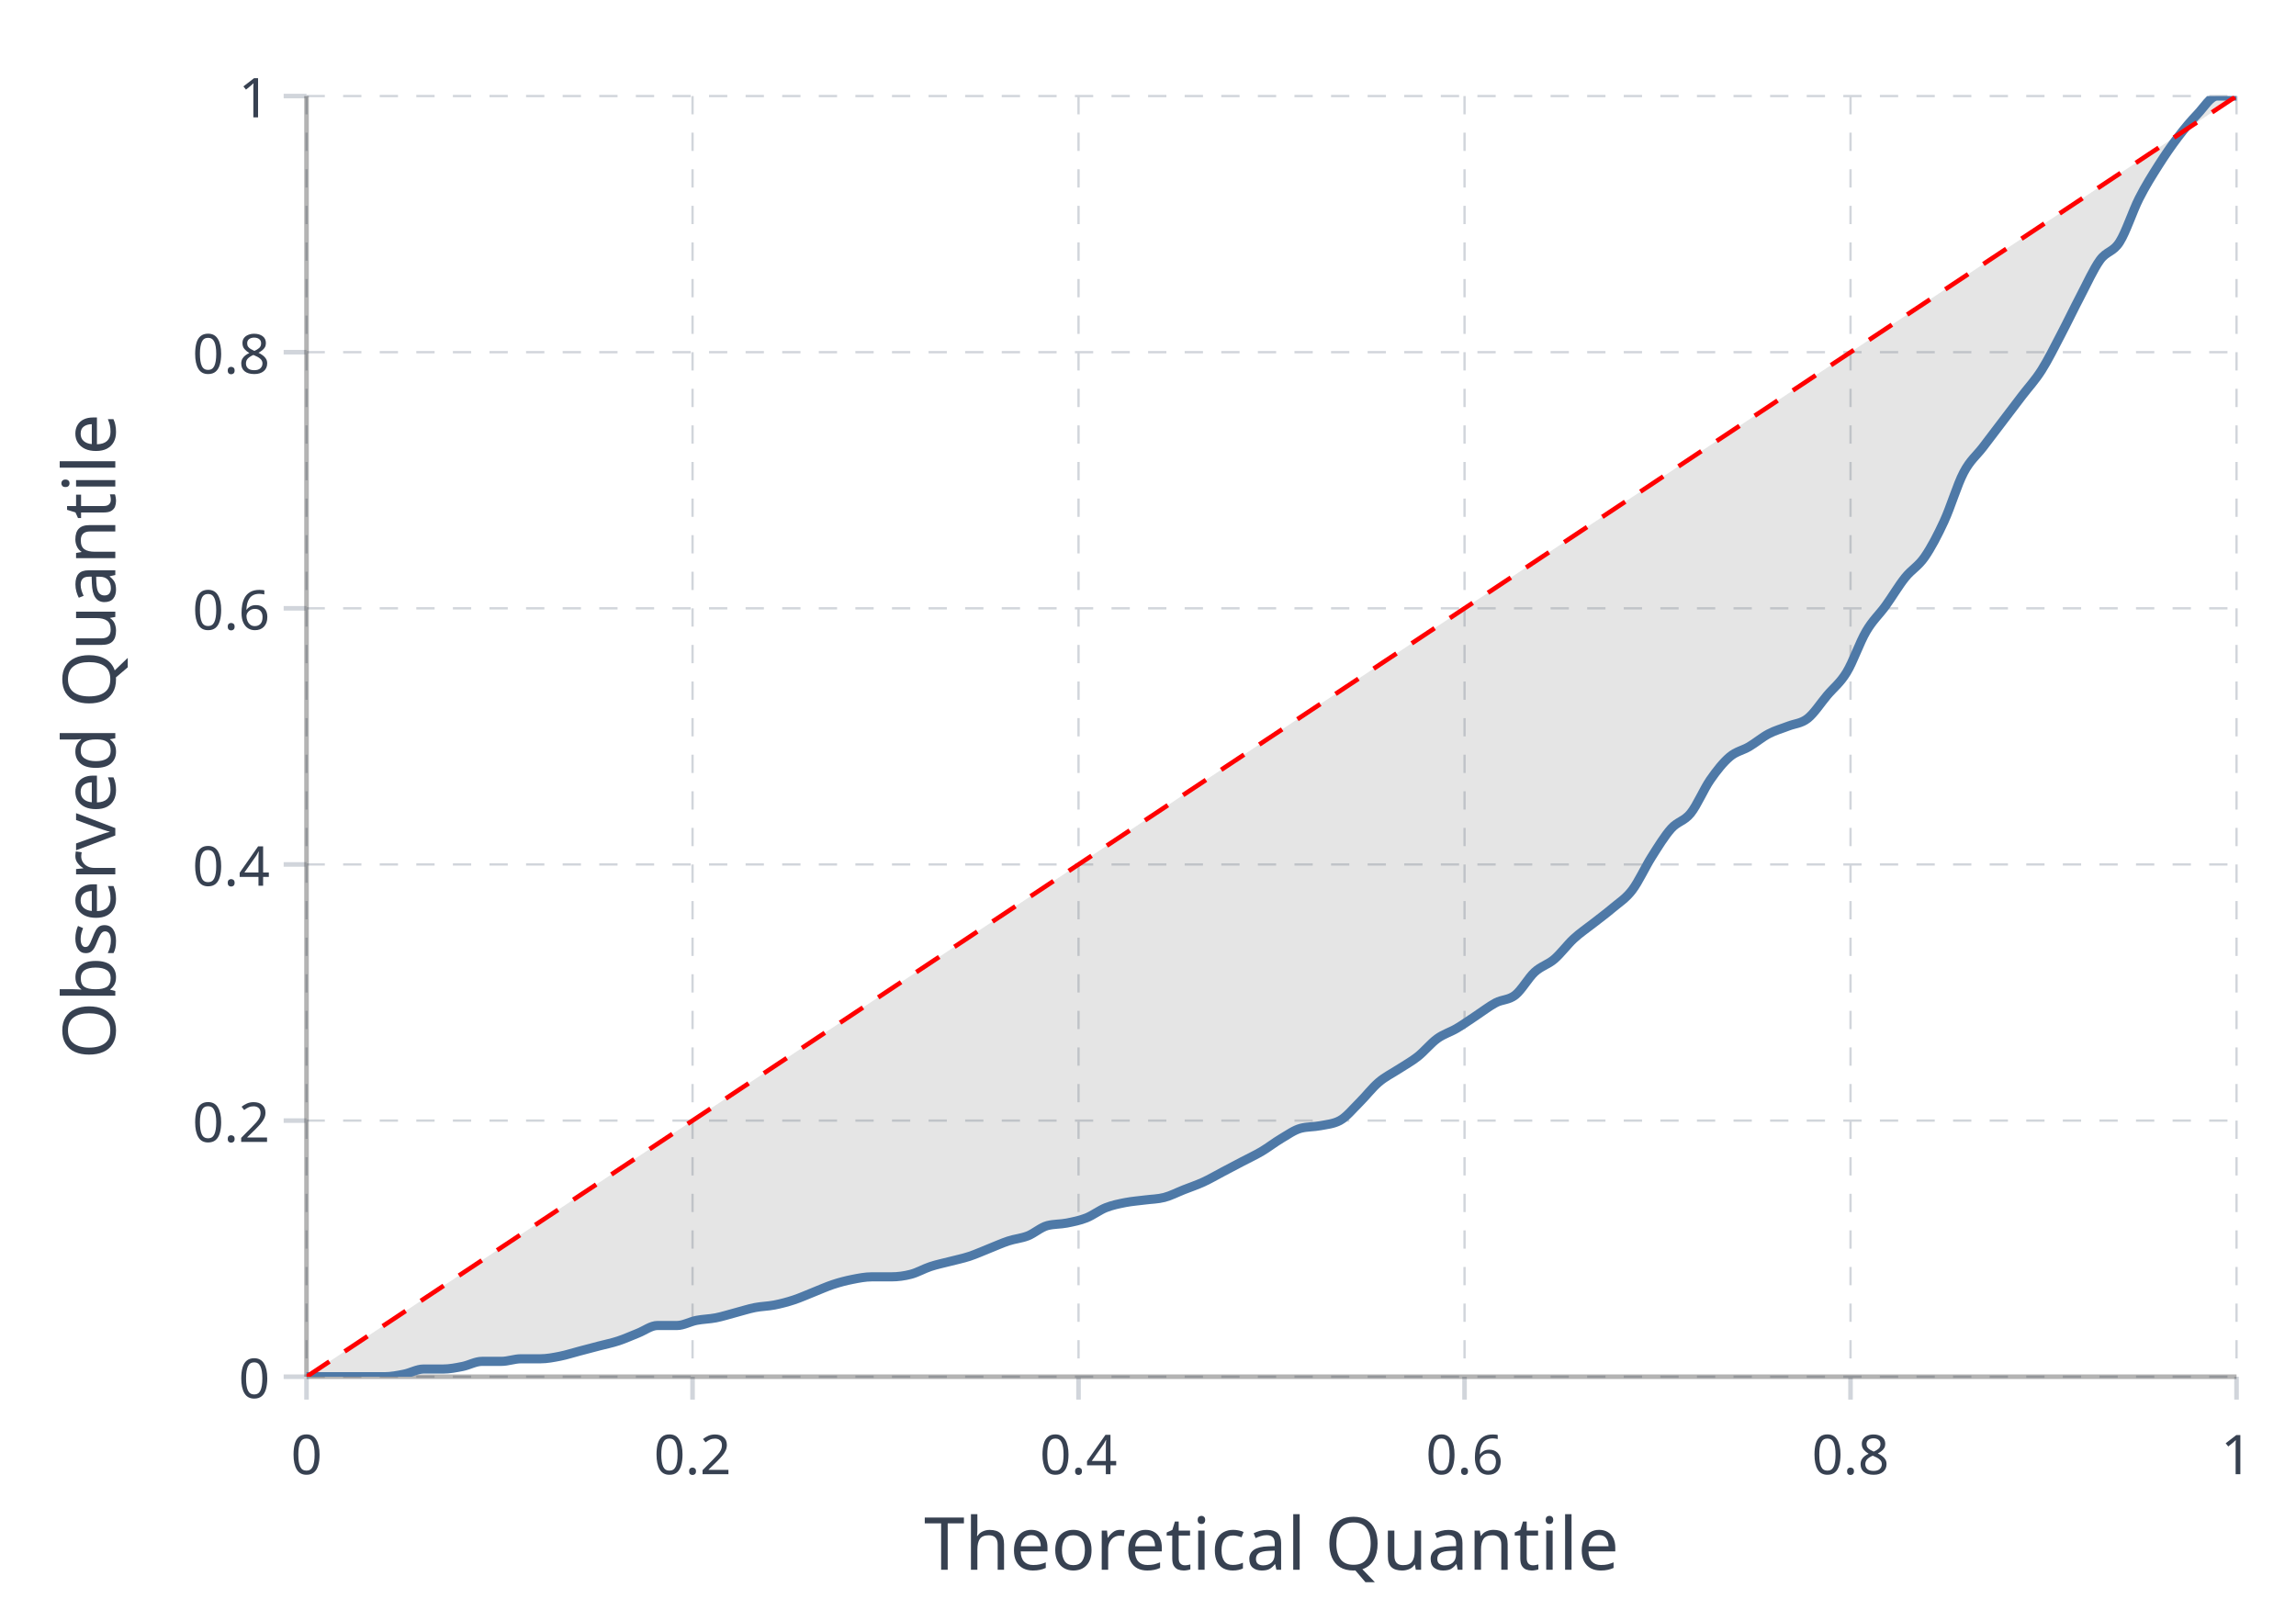
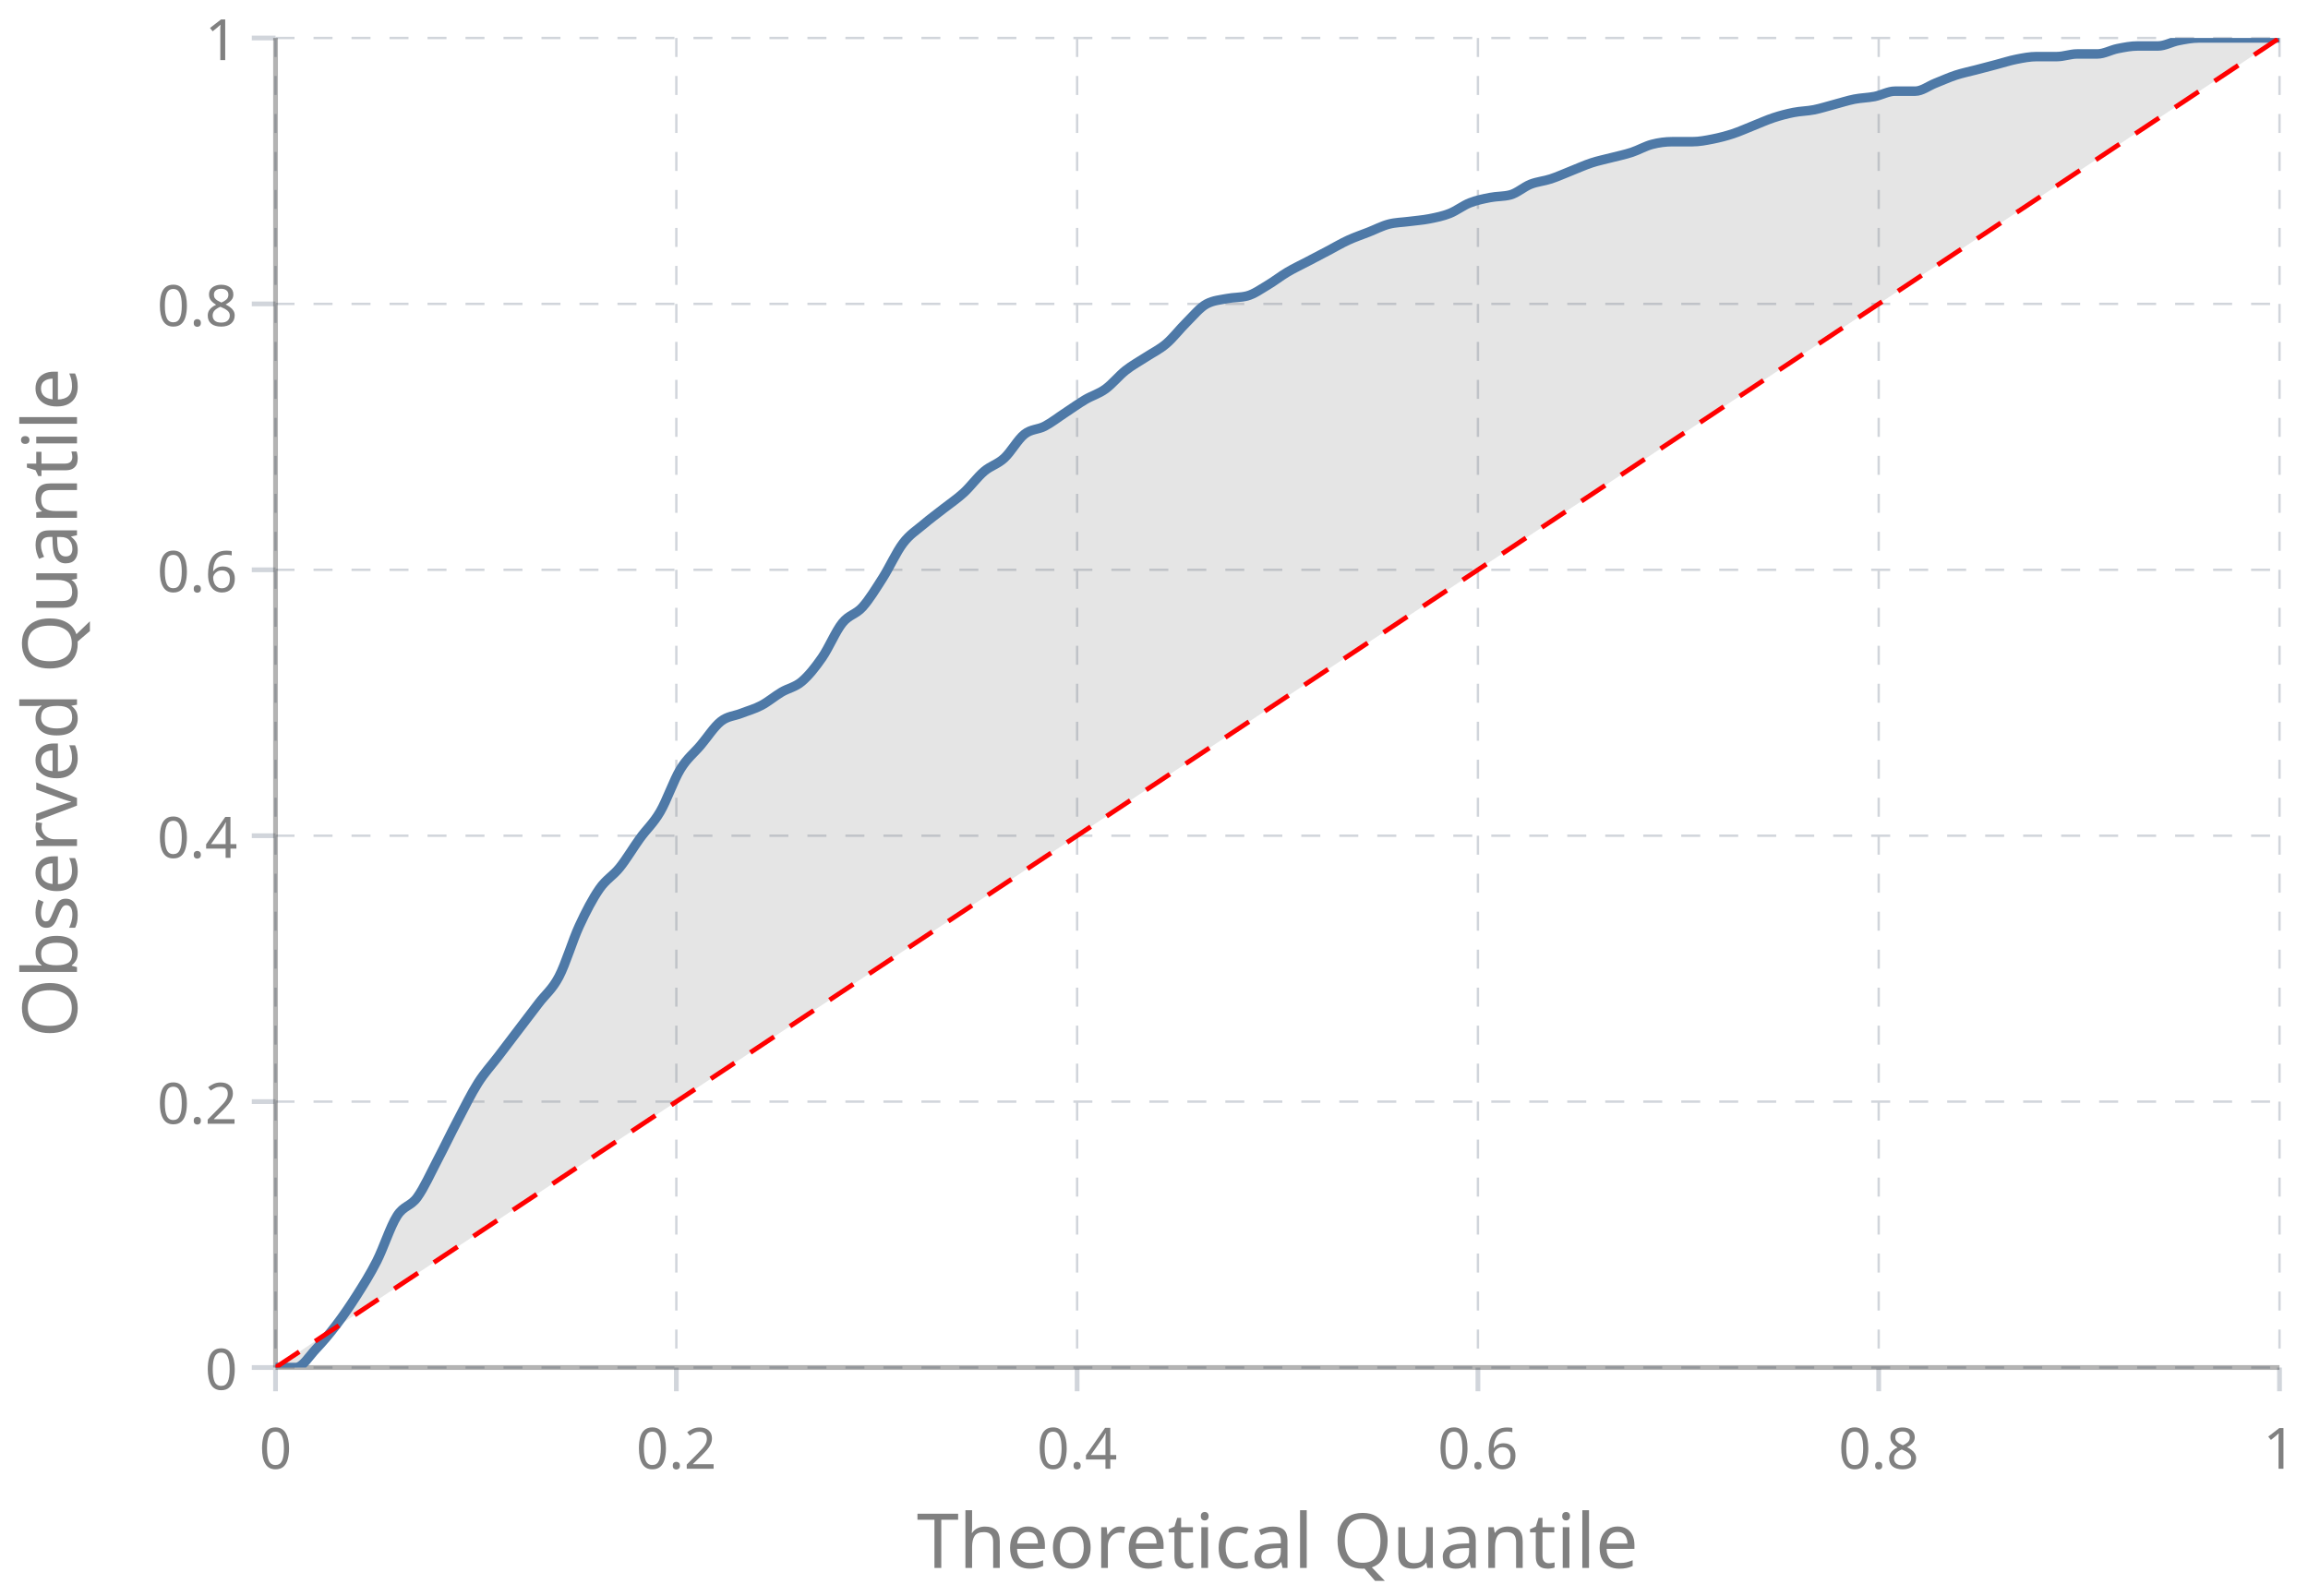
- <svg xmlns="http://www.w3.org/2000/svg" width="502" height="352" fill="#374151" font-family="system-ui, sans-serif" font-size="16" viewBox="-1 -1 502 352">
+ <svg xmlns="http://www.w3.org/2000/svg" fill="rgb(128, 128, 128)" font-family="system-ui, sans-serif" font-size="16" viewBox="8 12 486 336" width="486" height="336">
  <defs>
-     <clipPath id="a">
-       <path d="M66.02 20H488v280H66.02z" />
+     <clipPath id="plot-area-clip-2d1b478b-1b11-4d9e-a4c7-9fb4401f0945">
+       <rect x="66.02" y="20" width="421.98" height="280" />
    </clipPath>
  </defs>
-   <g class="x-axis" style="--tick-font-default:clamp(12px, calc(0.03 * 100cqmin), 0.8em)">
-     <g class="tick">
-       <path stroke="#d1d5db" stroke-dasharray="4" stroke-width=".5" d="M66.02 20v280" />
-       <path stroke="#d1d5db" d="M66.02 300v5" />
-       <text y="12" dominant-baseline="hanging" font-size="12" text-anchor="middle" transform="translate(66.02 300)">
+   <g class="x-axis" style="--tick-font-default: clamp(12px, calc(0.03 * 100cqmin), 0.8em);">
+     <g class="tick" transform="translate(66.02, 300)">
+       <line y1="-280" y2="0" stroke="rgb(209, 213, 219)" stroke-dasharray="4" stroke-width="0.5" />
+       <line y1="0" y2="5" stroke="rgb(209, 213, 219)" />
+       <text x="0" y="12" text-anchor="middle" dominant-baseline="hanging" font-size="12">
        <tspan x="0" dy="0">0</tspan>
      </text>
    </g>
-     <g class="tick">
-       <path stroke="#d1d5db" stroke-dasharray="4" stroke-width=".5" d="M150.42 20v280" />
-       <path stroke="#d1d5db" d="M150.42 300v5" />
-       <text y="12" dominant-baseline="hanging" font-size="12" text-anchor="middle" transform="translate(150.42 300)">
+     <g class="tick" transform="translate(150.42, 300)">
+       <line y1="-280" y2="0" stroke="rgb(209, 213, 219)" stroke-dasharray="4" stroke-width="0.5" />
+       <line y1="0" y2="5" stroke="rgb(209, 213, 219)" />
+       <text x="0" y="12" text-anchor="middle" dominant-baseline="hanging" font-size="12">
        <tspan x="0" dy="0">0.2</tspan>
      </text>
    </g>
-     <g class="tick">
-       <path stroke="#d1d5db" stroke-dasharray="4" stroke-width=".5" d="M234.81 20v280" />
-       <path stroke="#d1d5db" d="M234.81 300v5" />
-       <text y="12" dominant-baseline="hanging" font-size="12" text-anchor="middle" transform="translate(234.81 300)">
+     <g class="tick" transform="translate(234.81, 300)">
+       <line y1="-280" y2="0" stroke="rgb(209, 213, 219)" stroke-dasharray="4" stroke-width="0.5" />
+       <line y1="0" y2="5" stroke="rgb(209, 213, 219)" />
+       <text x="0" y="12" text-anchor="middle" dominant-baseline="hanging" font-size="12">
        <tspan x="0" dy="0">0.4</tspan>
      </text>
    </g>
-     <g class="tick">
-       <path stroke="#d1d5db" stroke-dasharray="4" stroke-width=".5" d="M319.21 20v280" />
-       <path stroke="#d1d5db" d="M319.21 300v5" />
-       <text y="12" dominant-baseline="hanging" font-size="12" text-anchor="middle" transform="translate(319.21 300)">
+     <g class="tick" transform="translate(319.21, 300)">
+       <line y1="-280" y2="0" stroke="rgb(209, 213, 219)" stroke-dasharray="4" stroke-width="0.5" />
+       <line y1="0" y2="5" stroke="rgb(209, 213, 219)" />
+       <text x="0" y="12" text-anchor="middle" dominant-baseline="hanging" font-size="12">
        <tspan x="0" dy="0">0.6</tspan>
      </text>
    </g>
-     <g class="tick">
-       <path stroke="#d1d5db" stroke-dasharray="4" stroke-width=".5" d="M403.6 20v280" />
-       <path stroke="#d1d5db" d="M403.6 300v5" />
-       <text y="12" dominant-baseline="hanging" font-size="12" text-anchor="middle" transform="translate(403.6 300)">
+     <g class="tick" transform="translate(403.6, 300)">
+       <line y1="-280" y2="0" stroke="rgb(209, 213, 219)" stroke-dasharray="4" stroke-width="0.5" />
+       <line y1="0" y2="5" stroke="rgb(209, 213, 219)" />
+       <text x="0" y="12" text-anchor="middle" dominant-baseline="hanging" font-size="12">
        <tspan x="0" dy="0">0.8</tspan>
      </text>
    </g>
-     <g class="tick">
-       <path stroke="#d1d5db" stroke-dasharray="4" stroke-width=".5" d="M488 20v280" />
-       <path stroke="#d1d5db" d="M488 300v5" />
-       <text y="12" dominant-baseline="hanging" font-size="12" text-anchor="middle" transform="translate(488 300)">
+     <g class="tick" transform="translate(488, 300)">
+       <line y1="-280" y2="0" stroke="rgb(209, 213, 219)" stroke-dasharray="4" stroke-width="0.5" />
+       <line y1="0" y2="5" stroke="rgb(209, 213, 219)" />
+       <text x="0" y="12" text-anchor="middle" dominant-baseline="hanging" font-size="12">
        <tspan x="0" dy="0">1</tspan>
      </text>
    </g>
-     <text x="277.01" y="336" class="axis-label x-label" dominant-baseline="central" text-anchor="middle">
-       <tspan x="277.01" y="336">
-         <tspan>Theoretical Quantile</tspan>
-       </tspan>
-     </text>
+     <g>
+       <text dominant-baseline="central" text-anchor="middle" class="axis-label x-label" x="277.01" y="336">
+         <tspan x="277.01" y="336">
+           <tspan>Theoretical Quantile</tspan>
+         </tspan>
+       </text>
+     </g>
  </g>
-   <g class="y-axis" style="--tick-font-default:clamp(12px, calc(0.03 * 100cqmin), 0.8em)">
-     <g class="tick">
-       <path stroke="#d1d5db" stroke-dasharray="4" stroke-width=".5" d="M66.02 300H488" />
-       <path stroke="#d1d5db" d="M61.02 300h5" />
-       <text x="-8" dominant-baseline="central" font-size="12" text-anchor="end" transform="translate(66.02 300)">
+   <g class="y-axis" style="--tick-font-default: clamp(12px, calc(0.03 * 100cqmin), 0.8em);">
+     <g class="tick" transform="translate(66.02, 300)">
+       <line x1="0" x2="421.98" stroke="rgb(209, 213, 219)" stroke-dasharray="4" stroke-width="0.5" />
+       <line x1="-5" x2="0" stroke="rgb(209, 213, 219)" />
+       <text x="-8" y="0" text-anchor="end" dominant-baseline="central" font-size="12">
        <tspan x="-8" dy="0">0</tspan>
      </text>
    </g>
-     <g class="tick">
-       <path stroke="#d1d5db" stroke-dasharray="4" stroke-width=".5" d="M66.02 244H488" />
-       <path stroke="#d1d5db" d="M61.02 244h5" />
-       <text x="-8" dominant-baseline="central" font-size="12" text-anchor="end" transform="translate(66.02 244)">
+     <g class="tick" transform="translate(66.02, 244)">
+       <line x1="0" x2="421.98" stroke="rgb(209, 213, 219)" stroke-dasharray="4" stroke-width="0.5" />
+       <line x1="-5" x2="0" stroke="rgb(209, 213, 219)" />
+       <text x="-8" y="0" text-anchor="end" dominant-baseline="central" font-size="12">
        <tspan x="-8" dy="0">0.2</tspan>
      </text>
    </g>
-     <g class="tick">
-       <path stroke="#d1d5db" stroke-dasharray="4" stroke-width=".5" d="M66.02 188H488" />
-       <path stroke="#d1d5db" d="M61.02 188h5" />
-       <text x="-8" dominant-baseline="central" font-size="12" text-anchor="end" transform="translate(66.02 188)">
+     <g class="tick" transform="translate(66.02, 188)">
+       <line x1="0" x2="421.98" stroke="rgb(209, 213, 219)" stroke-dasharray="4" stroke-width="0.5" />
+       <line x1="-5" x2="0" stroke="rgb(209, 213, 219)" />
+       <text x="-8" y="0" text-anchor="end" dominant-baseline="central" font-size="12">
        <tspan x="-8" dy="0">0.4</tspan>
      </text>
    </g>
-     <g class="tick">
-       <path stroke="#d1d5db" stroke-dasharray="4" stroke-width=".5" d="M66.02 132H488" />
-       <path stroke="#d1d5db" d="M61.02 132h5" />
-       <text x="-8" dominant-baseline="central" font-size="12" text-anchor="end" transform="translate(66.02 132)">
+     <g class="tick" transform="translate(66.02, 132)">
+       <line x1="0" x2="421.98" stroke="rgb(209, 213, 219)" stroke-dasharray="4" stroke-width="0.5" />
+       <line x1="-5" x2="0" stroke="rgb(209, 213, 219)" />
+       <text x="-8" y="0" text-anchor="end" dominant-baseline="central" font-size="12">
        <tspan x="-8" dy="0">0.6</tspan>
      </text>
    </g>
-     <g class="tick">
-       <path stroke="#d1d5db" stroke-dasharray="4" stroke-width=".5" d="M66.02 76H488" />
-       <path stroke="#d1d5db" d="M61.02 76h5" />
-       <text x="-8" dominant-baseline="central" font-size="12" text-anchor="end" transform="translate(66.02 76)">
+     <g class="tick" transform="translate(66.02, 76)">
+       <line x1="0" x2="421.98" stroke="rgb(209, 213, 219)" stroke-dasharray="4" stroke-width="0.5" />
+       <line x1="-5" x2="0" stroke="rgb(209, 213, 219)" />
+       <text x="-8" y="0" text-anchor="end" dominant-baseline="central" font-size="12">
        <tspan x="-8" dy="0">0.8</tspan>
      </text>
    </g>
-     <g class="tick">
-       <path stroke="#d1d5db" stroke-dasharray="4" stroke-width=".5" d="M66.02 20H488" />
-       <path stroke="#d1d5db" d="M61.02 20h5" />
-       <text x="-8" dominant-baseline="central" font-size="12" text-anchor="end" transform="translate(66.02 20)">
+     <g class="tick" transform="translate(66.02, 20)">
+       <line x1="0" x2="421.98" stroke="rgb(209, 213, 219)" stroke-dasharray="4" stroke-width="0.5" />
+       <line x1="-5" x2="0" stroke="rgb(209, 213, 219)" />
+       <text x="-8" y="0" text-anchor="end" dominant-baseline="central" font-size="12">
        <tspan x="-8" dy="0">1</tspan>
      </text>
    </g>
-     <text x="18" y="160" class="axis-label y-label" dominant-baseline="central" text-anchor="middle" transform="rotate(-90 18 160)">
-       <tspan x="18" y="160">
-         <tspan>Observed Quantile</tspan>
-       </tspan>
-     </text>
+     <g transform="rotate(-90, 18, 160)">
+       <text dominant-baseline="central" text-anchor="middle" class="axis-label y-label" x="18" y="160">
+         <tspan x="18" y="160">
+           <tspan>Observed Quantile</tspan>
+         </tspan>
+       </text>
+     </g>
  </g>
-   <path stroke="#000" d="M66.02 20v280m0 0H488" class="zero-line" opacity=".3" />
-   <g class="fill-region" clip-path="url(#a)">
-     <path fill="gray" fill-opacity=".2" d="M66.02 300h17.05c1.42 0 2.85-.28 4.27-.56s2.84-1.12 4.26-1.12h4.26c1.42 0 2.84-.28 4.26-.56s2.84-1.12 4.27-1.12h4.26c1.42 0 2.84-.56 4.26-.56h4.26c1.42 0 2.84-.28 4.27-.56 1.42-.28 2.84-.75 4.26-1.12s2.84-.75 4.26-1.12 2.84-.65 4.26-1.12 2.84-1.12 4.26-1.68c1.43-.56 2.85-1.68 4.27-1.68h4.26c1.42 0 2.84-.84 4.26-1.12s2.84-.28 4.26-.56 2.85-.75 4.27-1.12 2.84-.84 4.26-1.12 2.84-.28 4.26-.56 2.84-.65 4.26-1.12 2.85-1.12 4.27-1.68 2.84-1.21 4.26-1.68 2.84-.84 4.26-1.12 2.84-.56 4.26-.56h4.27c1.42 0 2.84-.19 4.26-.56s2.84-1.21 4.26-1.68 2.84-.75 4.26-1.12 2.84-.65 4.27-1.12c1.42-.47 2.84-1.12 4.26-1.68s2.84-1.21 4.26-1.68 2.84-.56 4.26-1.12 2.84-1.87 4.26-2.24c1.43-.37 2.85-.28 4.27-.56s2.84-.56 4.26-1.12 2.84-1.68 4.26-2.24 2.84-.84 4.26-1.12c1.43-.28 2.85-.37 4.27-.56s2.84-.19 4.26-.56 2.84-1.12 4.26-1.68 2.84-1.03 4.26-1.68 2.85-1.49 4.27-2.24 2.84-1.49 4.26-2.24 2.84-1.4 4.26-2.24 2.84-1.96 4.26-2.8 2.85-1.87 4.26-2.24c1.43-.37 2.85-.28 4.27-.56s2.84-.37 4.26-1.12 2.84-2.52 4.26-3.92 2.84-3.27 4.27-4.48c1.42-1.21 2.84-1.87 4.26-2.8s2.84-1.68 4.26-2.8 2.84-2.89 4.26-3.92 2.84-1.4 4.26-2.24c1.43-.84 2.85-1.87 4.27-2.8s2.84-2.05 4.26-2.8 2.84-.56 4.26-1.68 2.84-3.73 4.26-5.04c1.43-1.31 2.85-1.59 4.27-2.8s2.84-3.17 4.26-4.48 2.84-2.24 4.26-3.36 2.84-2.15 4.26-3.36 2.85-2.05 4.27-3.92 2.84-5.04 4.26-7.28 2.84-4.57 4.26-6.16 2.84-1.59 4.26-3.36 2.85-5.23 4.27-7.28 2.84-3.83 4.26-5.04 2.84-1.4 4.26-2.24 2.84-2.05 4.26-2.8 2.84-1.12 4.27-1.68c1.42-.56 2.84-.56 4.26-1.68s2.84-3.36 4.26-5.04 2.84-2.71 4.26-5.04 2.84-6.53 4.27-8.96c1.42-2.43 2.84-3.64 4.26-5.6s2.84-4.39 4.26-6.16 2.84-2.43 4.26-4.48 2.84-4.76 4.26-7.84c1.43-3.08 2.85-7.93 4.27-10.64s2.84-3.73 4.26-5.6 2.84-3.73 4.26-5.6 2.84-3.73 4.26-5.6c1.43-1.87 2.85-3.36 4.27-5.6s2.84-5.13 4.26-7.84 2.84-5.69 4.26-8.4 2.84-5.88 4.26-7.84 2.85-1.68 4.27-3.92 2.84-6.72 4.26-9.52 2.84-5.04 4.26-7.28 2.84-4.29 4.26-6.16 2.84-3.55 4.27-5.04c1.42-1.49 2.84-3.92 4.26-3.92H488c-1.42.94-2.84 1.89-4.26 2.83s-2.84 1.88-4.26 2.83c-1.43.94-2.85 1.88-4.27 2.83l-4.26 2.82c-1.42.95-2.84 1.89-4.26 2.83s-2.84 1.89-4.26 2.83-2.85 1.88-4.27 2.83c-1.42.94-2.84 1.88-4.26 2.83-1.42.94-2.84 1.88-4.26 2.83l-4.26 2.82c-1.42.95-2.84 1.89-4.27 2.83-1.42.94-2.84 1.89-4.26 2.83s-2.84 1.89-4.26 2.83-2.84 1.88-4.26 2.83c-1.42.94-2.84 1.88-4.27 2.82-1.42.95-2.84 1.89-4.26 2.83s-2.84 1.89-4.26 2.83-2.84 1.89-4.26 2.83-2.84 1.89-4.26 2.83c-1.43.94-2.85 1.88-4.27 2.83l-4.26 2.82c-1.42.95-2.84 1.89-4.26 2.83-1.42.95-2.84 1.89-4.26 2.83-1.43.94-2.85 1.89-4.27 2.83s-2.84 1.88-4.26 2.83c-1.42.94-2.84 1.88-4.26 2.83l-4.26 2.82c-1.42.95-2.85 1.89-4.27 2.83-1.42.95-2.84 1.89-4.26 2.83s-2.84 1.89-4.26 2.83-2.84 1.88-4.26 2.83c-1.42.94-2.85 1.88-4.27 2.83l-4.26 2.82c-1.42.95-2.84 1.89-4.26 2.83s-2.84 1.89-4.26 2.83-2.84 1.89-4.27 2.83c-1.42.94-2.84 1.88-4.26 2.83-1.42.94-2.84 1.88-4.26 2.83l-4.26 2.82c-1.42.95-2.84 1.89-4.27 2.83-1.42.94-2.84 1.89-4.26 2.83s-2.84 1.89-4.26 2.83-2.84 1.88-4.26 2.83l-4.26 2.82c-1.43.95-2.85 1.89-4.27 2.83-1.42.95-2.84 1.89-4.26 2.83s-2.84 1.89-4.26 2.83-2.84 1.89-4.27 2.83c-1.41.94-2.84 1.88-4.26 2.83l-4.26 2.82c-1.42.95-2.84 1.89-4.26 2.83-1.42.95-2.84 1.89-4.26 2.83l-4.27 2.83c-1.42.94-2.84 1.89-4.26 2.83s-2.84 1.88-4.26 2.83l-4.26 2.82c-1.42.95-2.84 1.89-4.27 2.83-1.42.95-2.84 1.89-4.26 2.83s-2.84 1.89-4.26 2.83-2.84 1.88-4.26 2.83c-1.42.94-2.84 1.88-4.27 2.83l-4.26 2.82c-1.42.95-2.84 1.89-4.26 2.83-1.42.95-2.84 1.89-4.26 2.83s-2.84 1.89-4.26 2.83c-1.43.94-2.85 1.88-4.27 2.83-1.42.94-2.84 1.88-4.26 2.83l-4.26 2.82c-1.42.95-2.84 1.89-4.26 2.83-1.43.94-2.85 1.89-4.27 2.83s-2.84 1.89-4.26 2.83-2.84 1.88-4.26 2.83c-1.42.94-2.84 1.88-4.26 2.83-1.42.94-2.85 1.88-4.27 2.82-1.42.95-2.84 1.89-4.26 2.83s-2.84 1.89-4.26 2.83-2.84 1.89-4.26 2.83-2.85 1.88-4.27 2.83l-4.26 2.82c-1.42.95-2.84 1.89-4.26 2.83-1.42.95-2.84 1.89-4.26 2.83s-2.84 1.89-4.27 2.83c-1.42.94-2.84 1.89-4.26 2.83s-2.84 1.88-4.26 2.83l-4.26 2.82c-1.42.95-2.84 1.89-4.26 2.83-1.43.95-2.85 1.89-4.27 2.83s-2.84 1.89-4.26 2.83-2.84 1.88-4.26 2.83c-1.42.94-2.84 1.88-4.26 2.83-1.43.94-2.85 1.88-4.27 2.82-1.42.95-2.84 1.89-4.26 2.83-1.42.95-2.84 1.89-4.26 2.83s-2.84 1.89-4.26 2.83-2.85 1.88-4.27 2.83c-1.42.94-2.84 1.88-4.26 2.83l-4.26 2.82c-1.42.95-2.84 1.89-4.26 2.83-1.43.94-2.85 1.89-4.27 2.83" />
+   <line class="zero-line" x1="66.02" x2="66.02" y1="20" y2="300" stroke="rgb(0, 0, 0)" opacity="0.3" />
+   <line class="zero-line" x1="66.02" x2="488" y1="300" y2="300" stroke="rgb(0, 0, 0)" opacity="0.3" />
+   <g class="fill-region" clip-path="url(#plot-area-clip-2d1b478b-1b11-4d9e-a4c7-9fb4401f0945)">
+     <path d="M66.02,300C67.44,300,68.86,300,70.29,300C71.71,300,73.13,297.57,74.55,296.08C75.97,294.59,77.39,292.91,78.81,291.04C80.23,289.17,81.65,287.12,83.07,284.88C84.49,282.64,85.92,280.4,87.34,277.6C88.76,274.8,90.18,270.32,91.6,268.08C93.02,265.84,94.44,266.12,95.86,264.16C97.28,262.2,98.7,259.03,100.12,256.32C101.54,253.61,102.96,250.63,104.39,247.92C105.81,245.21,107.23,242.32,108.65,240.08C110.07,237.84,111.49,236.35,112.91,234.48C114.33,232.61,115.75,230.75,117.17,228.88C118.59,227.01,120.01,225.15,121.44,223.28C122.86,221.41,124.28,220.39,125.7,217.68C127.12,214.97,128.54,210.12,129.96,207.04C131.38,203.96,132.8,201.25,134.22,199.2C135.64,197.15,137.06,196.49,138.48,194.72C139.91,192.95,141.33,190.52,142.75,188.56C144.17,186.6,145.59,185.39,147.01,182.96C148.43,180.53,149.85,176.33,151.27,174C152.69,171.67,154.11,170.64,155.53,168.96C156.95,167.28,158.38,165.04,159.8,163.92C161.22,162.8,162.64,162.8,164.06,162.24C165.48,161.68,166.9,161.31,168.32,160.56C169.74,159.81,171.16,158.6,172.58,157.76C174,156.92,175.43,156.73,176.85,155.52C178.27,154.31,179.69,152.53,181.11,150.48C182.53,148.43,183.95,144.97,185.37,143.2C186.79,141.43,188.21,141.43,189.63,139.84C191.05,138.25,192.47,135.92,193.9,133.68C195.32,131.44,196.74,128.27,198.16,126.4C199.58,124.53,201,123.69,202.42,122.48C203.84,121.27,205.26,120.24,206.68,119.12C208.1,118,209.52,117.07,210.95,115.76C212.37,114.45,213.79,112.49,215.21,111.28C216.63,110.07,218.05,109.79,219.47,108.48C220.89,107.17,222.31,104.56,223.73,103.44C225.15,102.32,226.57,102.51,227.99,101.76C229.42,101.01,230.84,99.89,232.26,98.96C233.68,98.03,235.1,97,236.52,96.16C237.94,95.32,239.36,94.95,240.78,93.92C242.2,92.89,243.62,91.12,245.04,90C246.47,88.88,247.89,88.13,249.31,87.2C250.73,86.27,252.15,85.61,253.57,84.4C254.99,83.19,256.41,81.32,257.83,79.92C259.25,78.52,260.67,76.75,262.09,76C263.51,75.25,264.94,75.16,266.36,74.88C267.78,74.6,269.2,74.69,270.62,74.32C272.04,73.95,273.46,72.92,274.88,72.08C276.3,71.24,277.72,70.12,279.14,69.28C280.56,68.44,281.99,67.79,283.4,67.04C284.83,66.29,286.25,65.55,287.67,64.8C289.09,64.05,290.51,63.21,291.93,62.56C293.35,61.91,294.77,61.44,296.19,60.88C297.61,60.32,299.03,59.57,300.46,59.2C301.88,58.83,303.3,58.83,304.72,58.64C306.14,58.45,307.56,58.36,308.98,58.08C310.4,57.8,311.82,57.52,313.24,56.96C314.66,56.4,316.08,55.28,317.5,54.72C318.93,54.16,320.35,53.88,321.77,53.6C323.19,53.32,324.61,53.41,326.03,53.04C327.45,52.67,328.87,51.36,330.29,50.8C331.71,50.24,333.13,50.15,334.55,49.68C335.98,49.21,337.4,48.56,338.82,48C340.24,47.44,341.66,46.79,343.08,46.32C344.5,45.85,345.92,45.57,347.34,45.2C348.76,44.83,350.18,44.55,351.6,44.08C353.02,43.61,354.45,42.77,355.87,42.4C357.29,42.03,358.71,41.84,360.13,41.84C361.55,41.84,362.97,41.84,364.39,41.84C365.81,41.84,367.23,41.56,368.65,41.28C370.07,41,371.5,40.63,372.92,40.16C374.34,39.69,375.76,39.04,377.18,38.48C378.6,37.92,380.02,37.27,381.44,36.8C382.86,36.33,384.28,35.96,385.7,35.68C387.12,35.4,388.54,35.4,389.97,35.12C391.39,34.84,392.81,34.37,394.23,34C395.65,33.63,397.07,33.16,398.49,32.88C399.91,32.6,401.33,32.6,402.75,32.32C404.17,32.04,405.59,31.2,407.02,31.2C408.44,31.2,409.86,31.2,411.28,31.2C412.7,31.2,414.12,30.08,415.54,29.52C416.96,28.96,418.38,28.31,419.8,27.84C421.22,27.37,422.64,27.09,424.06,26.72C425.49,26.35,426.91,25.97,428.33,25.6C429.75,25.23,431.17,24.76,432.59,24.48C434.01,24.2,435.43,23.92,436.85,23.92C438.27,23.92,439.69,23.92,441.11,23.92C442.54,23.92,443.96,23.36,445.38,23.36C446.8,23.36,448.22,23.36,449.64,23.36C451.06,23.36,452.48,22.52,453.9,22.24C455.32,21.96,456.74,21.68,458.16,21.68C459.58,21.68,461.01,21.68,462.43,21.68C463.85,21.68,465.27,20.84,466.69,20.56C468.11,20.28,469.53,20,470.95,20C472.37,20,473.79,20,475.21,20C476.63,20,478.05,20,479.48,20C480.9,20,482.32,20,483.74,20C485.16,20,486.58,20,488,20L488,20C486.58,20.94,485.16,21.89,483.74,22.83C482.32,23.77,480.9,24.71,479.48,25.66C478.05,26.6,476.63,27.54,475.21,28.49C473.79,29.43,472.37,30.37,470.95,31.31C469.53,32.26,468.11,33.2,466.69,34.14C465.27,35.08,463.85,36.03,462.43,36.97C461.01,37.91,459.58,38.85,458.16,39.8C456.74,40.74,455.32,41.68,453.9,42.63C452.48,43.57,451.06,44.51,449.64,45.46C448.22,46.4,446.8,47.34,445.38,48.28C443.96,49.23,442.54,50.17,441.11,51.11C439.69,52.05,438.27,53,436.85,53.94C435.43,54.88,434.01,55.83,432.59,56.77C431.17,57.71,429.75,58.65,428.33,59.6C426.91,60.54,425.49,61.48,424.06,62.42C422.64,63.37,421.22,64.31,419.8,65.25C418.38,66.19,416.96,67.14,415.54,68.08C414.12,69.02,412.7,69.97,411.28,70.91C409.86,71.85,408.44,72.8,407.02,73.74C405.59,74.68,404.17,75.62,402.75,76.57C401.33,77.51,399.91,78.45,398.49,79.39C397.07,80.34,395.65,81.28,394.23,82.22C392.81,83.17,391.39,84.11,389.97,85.05C388.54,85.99,387.12,86.94,385.7,87.88C384.28,88.82,382.86,89.76,381.44,90.71C380.02,91.65,378.6,92.59,377.18,93.54C375.76,94.48,374.34,95.42,372.92,96.36C371.5,97.31,370.07,98.25,368.65,99.19C367.23,100.14,365.81,101.08,364.39,102.02C362.97,102.96,361.55,103.91,360.13,104.85C358.71,105.79,357.29,106.73,355.87,107.68C354.45,108.62,353.02,109.56,351.6,110.51C350.18,111.45,348.76,112.39,347.34,113.33C345.92,114.28,344.5,115.22,343.08,116.16C341.66,117.1,340.24,118.05,338.82,118.99C337.4,119.93,335.98,120.88,334.55,121.82C333.13,122.76,331.71,123.7,330.29,124.65C328.87,125.59,327.45,126.53,326.03,127.48C324.61,128.42,323.19,129.36,321.77,130.3C320.35,131.25,318.93,132.19,317.5,133.13C316.08,134.07,314.66,135.02,313.24,135.96C311.82,136.9,310.4,137.85,308.98,138.79C307.56,139.73,306.14,140.67,304.72,141.62C303.3,142.56,301.88,143.5,300.46,144.44C299.03,145.39,297.61,146.33,296.19,147.27C294.77,148.22,293.35,149.16,291.93,150.1C290.51,151.04,289.09,151.99,287.67,152.93C286.25,153.87,284.83,154.82,283.4,155.76C281.99,156.7,280.56,157.64,279.14,158.59C277.72,159.53,276.3,160.47,274.88,161.41C273.46,162.36,272.04,163.3,270.62,164.24C269.2,165.19,267.78,166.13,266.36,167.07C264.94,168.01,263.51,168.96,262.09,169.9C260.67,170.84,259.25,171.79,257.83,172.73C256.41,173.67,254.99,174.61,253.57,175.56C252.15,176.5,250.73,177.44,249.31,178.38C247.89,179.33,246.47,180.27,245.04,181.21C243.62,182.16,242.2,183.1,240.78,184.04C239.36,184.98,237.94,185.93,236.52,186.87C235.1,187.81,233.68,188.75,232.26,189.7C230.84,190.64,229.42,191.58,227.99,192.53C226.57,193.47,225.15,194.41,223.73,195.35C222.31,196.3,220.89,197.24,219.47,198.18C218.05,199.13,216.63,200.07,215.21,201.01C213.79,201.95,212.37,202.9,210.95,203.84C209.52,204.78,208.1,205.72,206.68,206.67C205.26,207.61,203.84,208.55,202.42,209.5C201,210.44,199.58,211.38,198.16,212.32C196.74,213.27,195.32,214.21,193.9,215.15C192.47,216.09,191.05,217.04,189.63,217.98C188.21,218.92,186.79,219.87,185.37,220.81C183.95,221.75,182.53,222.69,181.11,223.64C179.69,224.58,178.27,225.52,176.85,226.47C175.43,227.41,174,228.35,172.58,229.29C171.16,230.24,169.74,231.18,168.32,232.12C166.9,233.06,165.48,234.01,164.06,234.95C162.64,235.89,161.22,236.84,159.8,237.78C158.38,238.72,156.95,239.66,155.53,240.61C154.11,241.55,152.69,242.49,151.27,243.43C149.85,244.38,148.43,245.32,147.01,246.26C145.59,247.21,144.17,248.15,142.75,249.09C141.33,250.03,139.91,250.98,138.48,251.92C137.06,252.86,135.64,253.81,134.22,254.75C132.8,255.69,131.38,256.63,129.96,257.58C128.54,258.52,127.12,259.46,125.7,260.4C124.28,261.35,122.86,262.29,121.44,263.23C120.01,264.18,118.59,265.12,117.17,266.06C115.75,267,114.33,267.95,112.91,268.89C111.49,269.83,110.07,270.77,108.65,271.72C107.23,272.66,105.81,273.6,104.39,274.55C102.96,275.49,101.54,276.43,100.12,277.37C98.7,278.32,97.28,279.26,95.86,280.2C94.44,281.15,93.02,282.09,91.6,283.03C90.18,283.97,88.76,284.92,87.34,285.86C85.92,286.8,84.49,287.74,83.07,288.69C81.65,289.63,80.23,290.57,78.81,291.52C77.39,292.46,75.97,293.4,74.55,294.34C73.13,295.29,71.71,296.23,70.29,297.17C68.86,298.11,67.44,299.06,66.02,300Z" fill-opacity="0.2" stroke-width="0" />
  </g>
-   <g clip-path="url(#a)">
-     <path fill="none" stroke="#4e79a7" stroke-width="2" d="M66.02 300h17.05c1.42 0 2.85-.28 4.27-.56s2.84-1.12 4.26-1.12h4.26c1.42 0 2.84-.28 4.26-.56s2.84-1.12 4.27-1.12h4.26c1.42 0 2.84-.56 4.26-.56h4.26c1.42 0 2.84-.28 4.27-.56 1.42-.28 2.84-.75 4.26-1.12s2.84-.75 4.26-1.12 2.84-.65 4.26-1.12 2.84-1.12 4.26-1.68c1.43-.56 2.85-1.68 4.27-1.68h4.26c1.42 0 2.84-.84 4.26-1.12s2.84-.28 4.26-.56 2.85-.75 4.27-1.12 2.84-.84 4.26-1.12 2.84-.28 4.26-.56 2.84-.65 4.26-1.12 2.85-1.12 4.27-1.68 2.84-1.21 4.26-1.68 2.84-.84 4.26-1.12 2.84-.56 4.26-.56h4.27c1.42 0 2.84-.19 4.26-.56s2.84-1.21 4.26-1.68 2.84-.75 4.26-1.12 2.84-.65 4.27-1.12c1.42-.47 2.84-1.12 4.26-1.68s2.84-1.21 4.26-1.68 2.84-.56 4.26-1.12 2.84-1.87 4.26-2.24c1.43-.37 2.85-.28 4.27-.56s2.84-.56 4.26-1.12 2.84-1.68 4.26-2.24 2.84-.84 4.26-1.12c1.43-.28 2.85-.37 4.27-.56s2.84-.19 4.26-.56 2.84-1.12 4.26-1.68 2.84-1.03 4.26-1.68 2.85-1.49 4.27-2.24 2.84-1.49 4.26-2.24 2.84-1.4 4.26-2.24 2.84-1.96 4.26-2.8 2.85-1.87 4.26-2.24c1.43-.37 2.85-.28 4.27-.56s2.84-.37 4.26-1.12 2.84-2.52 4.26-3.92 2.84-3.27 4.27-4.48c1.42-1.21 2.84-1.87 4.26-2.8s2.84-1.68 4.26-2.8 2.84-2.89 4.26-3.92 2.84-1.4 4.26-2.24c1.43-.84 2.85-1.87 4.27-2.8s2.84-2.05 4.26-2.8 2.84-.56 4.26-1.68 2.84-3.73 4.26-5.04c1.43-1.31 2.85-1.59 4.27-2.8s2.84-3.17 4.26-4.48 2.84-2.24 4.26-3.36 2.84-2.15 4.26-3.36 2.85-2.05 4.27-3.92 2.84-5.04 4.26-7.28 2.84-4.57 4.26-6.16 2.84-1.59 4.26-3.36 2.85-5.23 4.27-7.28 2.84-3.83 4.26-5.04 2.84-1.4 4.26-2.24 2.84-2.05 4.26-2.8 2.84-1.12 4.27-1.68c1.42-.56 2.84-.56 4.26-1.68s2.84-3.36 4.26-5.04 2.84-2.71 4.26-5.04 2.84-6.53 4.27-8.96c1.42-2.43 2.84-3.64 4.26-5.6s2.84-4.39 4.26-6.16 2.84-2.43 4.26-4.48 2.84-4.76 4.26-7.84c1.43-3.08 2.85-7.93 4.27-10.64s2.84-3.73 4.26-5.6 2.84-3.73 4.26-5.6 2.84-3.73 4.26-5.6c1.43-1.87 2.85-3.36 4.27-5.6s2.84-5.13 4.26-7.84 2.84-5.69 4.26-8.4 2.84-5.88 4.26-7.84 2.85-1.68 4.27-3.92 2.84-6.72 4.26-9.52 2.84-5.04 4.26-7.28 2.84-4.29 4.26-6.16 2.84-3.55 4.27-5.04c1.42-1.49 2.84-3.92 4.26-3.92H488" />
+   <g clip-path="url(#plot-area-clip-2d1b478b-1b11-4d9e-a4c7-9fb4401f0945)">
+     <path d="M66.02,300C67.44,300,68.86,300,70.29,300C71.71,300,73.13,297.57,74.55,296.08C75.97,294.59,77.39,292.91,78.81,291.04C80.23,289.17,81.65,287.12,83.07,284.88C84.49,282.64,85.92,280.4,87.34,277.6C88.76,274.8,90.18,270.32,91.6,268.08C93.02,265.84,94.44,266.12,95.86,264.16C97.28,262.2,98.7,259.03,100.12,256.32C101.54,253.61,102.96,250.63,104.39,247.92C105.81,245.21,107.23,242.32,108.65,240.08C110.07,237.84,111.49,236.35,112.91,234.48C114.33,232.61,115.75,230.75,117.17,228.88C118.59,227.01,120.01,225.15,121.44,223.28C122.86,221.41,124.28,220.39,125.7,217.68C127.12,214.97,128.54,210.12,129.96,207.04C131.38,203.96,132.8,201.25,134.22,199.2C135.64,197.15,137.06,196.49,138.48,194.72C139.91,192.95,141.33,190.52,142.75,188.56C144.17,186.6,145.59,185.39,147.01,182.96C148.43,180.53,149.85,176.33,151.27,174C152.69,171.67,154.11,170.64,155.53,168.96C156.95,167.28,158.38,165.04,159.8,163.92C161.22,162.8,162.64,162.8,164.06,162.24C165.48,161.68,166.9,161.31,168.32,160.56C169.74,159.81,171.16,158.6,172.58,157.76C174,156.92,175.43,156.73,176.85,155.52C178.27,154.31,179.69,152.53,181.11,150.48C182.53,148.43,183.95,144.97,185.37,143.2C186.79,141.43,188.21,141.43,189.63,139.84C191.05,138.25,192.47,135.92,193.9,133.68C195.32,131.44,196.74,128.27,198.16,126.4C199.58,124.53,201,123.69,202.42,122.48C203.84,121.27,205.26,120.24,206.68,119.12C208.1,118,209.52,117.07,210.95,115.76C212.37,114.45,213.79,112.49,215.21,111.28C216.63,110.07,218.05,109.79,219.47,108.48C220.89,107.17,222.31,104.56,223.73,103.44C225.15,102.32,226.57,102.51,227.99,101.76C229.42,101.01,230.84,99.89,232.26,98.96C233.68,98.03,235.1,97,236.52,96.16C237.94,95.32,239.36,94.95,240.78,93.92C242.2,92.89,243.62,91.12,245.04,90C246.47,88.88,247.89,88.13,249.31,87.2C250.73,86.27,252.15,85.61,253.57,84.4C254.99,83.19,256.41,81.32,257.83,79.92C259.25,78.52,260.67,76.75,262.09,76C263.51,75.25,264.94,75.16,266.36,74.88C267.78,74.6,269.2,74.69,270.62,74.32C272.04,73.95,273.46,72.92,274.88,72.08C276.3,71.24,277.72,70.12,279.14,69.28C280.56,68.44,281.99,67.79,283.4,67.04C284.83,66.29,286.25,65.55,287.67,64.8C289.09,64.05,290.51,63.21,291.93,62.56C293.35,61.91,294.77,61.44,296.19,60.88C297.61,60.32,299.03,59.57,300.46,59.2C301.88,58.83,303.3,58.83,304.72,58.64C306.14,58.45,307.56,58.36,308.98,58.08C310.4,57.8,311.82,57.52,313.24,56.96C314.66,56.4,316.08,55.28,317.5,54.72C318.93,54.16,320.35,53.88,321.77,53.6C323.19,53.32,324.61,53.41,326.03,53.04C327.45,52.67,328.87,51.36,330.29,50.8C331.71,50.24,333.13,50.15,334.55,49.68C335.98,49.21,337.4,48.56,338.82,48C340.24,47.44,341.66,46.79,343.08,46.32C344.5,45.85,345.92,45.57,347.34,45.2C348.76,44.83,350.18,44.55,351.6,44.08C353.02,43.61,354.45,42.77,355.87,42.4C357.29,42.03,358.71,41.84,360.13,41.84C361.55,41.84,362.97,41.84,364.39,41.84C365.81,41.84,367.23,41.56,368.65,41.28C370.07,41,371.5,40.63,372.92,40.16C374.34,39.69,375.76,39.04,377.18,38.48C378.6,37.92,380.02,37.27,381.44,36.8C382.86,36.33,384.28,35.96,385.7,35.68C387.12,35.4,388.54,35.4,389.97,35.12C391.39,34.84,392.81,34.37,394.23,34C395.65,33.63,397.07,33.16,398.49,32.88C399.91,32.6,401.33,32.6,402.75,32.32C404.17,32.04,405.59,31.2,407.02,31.2C408.44,31.2,409.86,31.2,411.28,31.2C412.7,31.2,414.12,30.08,415.54,29.52C416.96,28.96,418.38,28.31,419.8,27.84C421.22,27.37,422.64,27.09,424.06,26.72C425.49,26.35,426.91,25.97,428.33,25.6C429.75,25.23,431.17,24.76,432.59,24.48C434.01,24.2,435.43,23.92,436.85,23.92C438.27,23.92,439.69,23.92,441.11,23.92C442.54,23.92,443.96,23.36,445.38,23.36C446.8,23.36,448.22,23.36,449.64,23.36C451.06,23.36,452.48,22.52,453.9,22.24C455.32,21.96,456.74,21.68,458.16,21.68C459.58,21.68,461.01,21.68,462.43,21.68C463.85,21.68,465.27,20.84,466.69,20.56C468.11,20.28,469.53,20,470.95,20C472.37,20,473.79,20,475.21,20C476.63,20,478.05,20,479.48,20C480.9,20,482.32,20,483.74,20C485.16,20,486.58,20,488,20" stroke="rgb(78, 121, 167)" stroke-width="2" fill="none" />
  </g>
-   <g class="reference-line" clip-path="url(#a)">
-     <path stroke="red" stroke-dasharray="6, 4" d="M66.02 300 488 20" />
+   <g class="reference-line">
+     <g clip-path="url(#plot-area-clip-2d1b478b-1b11-4d9e-a4c7-9fb4401f0945)">
+       <line x1="66.02" y1="300" x2="488" y2="20" stroke="rgb(255, 0, 0)" stroke-dasharray="6, 4" />
+     </g>
  </g>
</svg>
